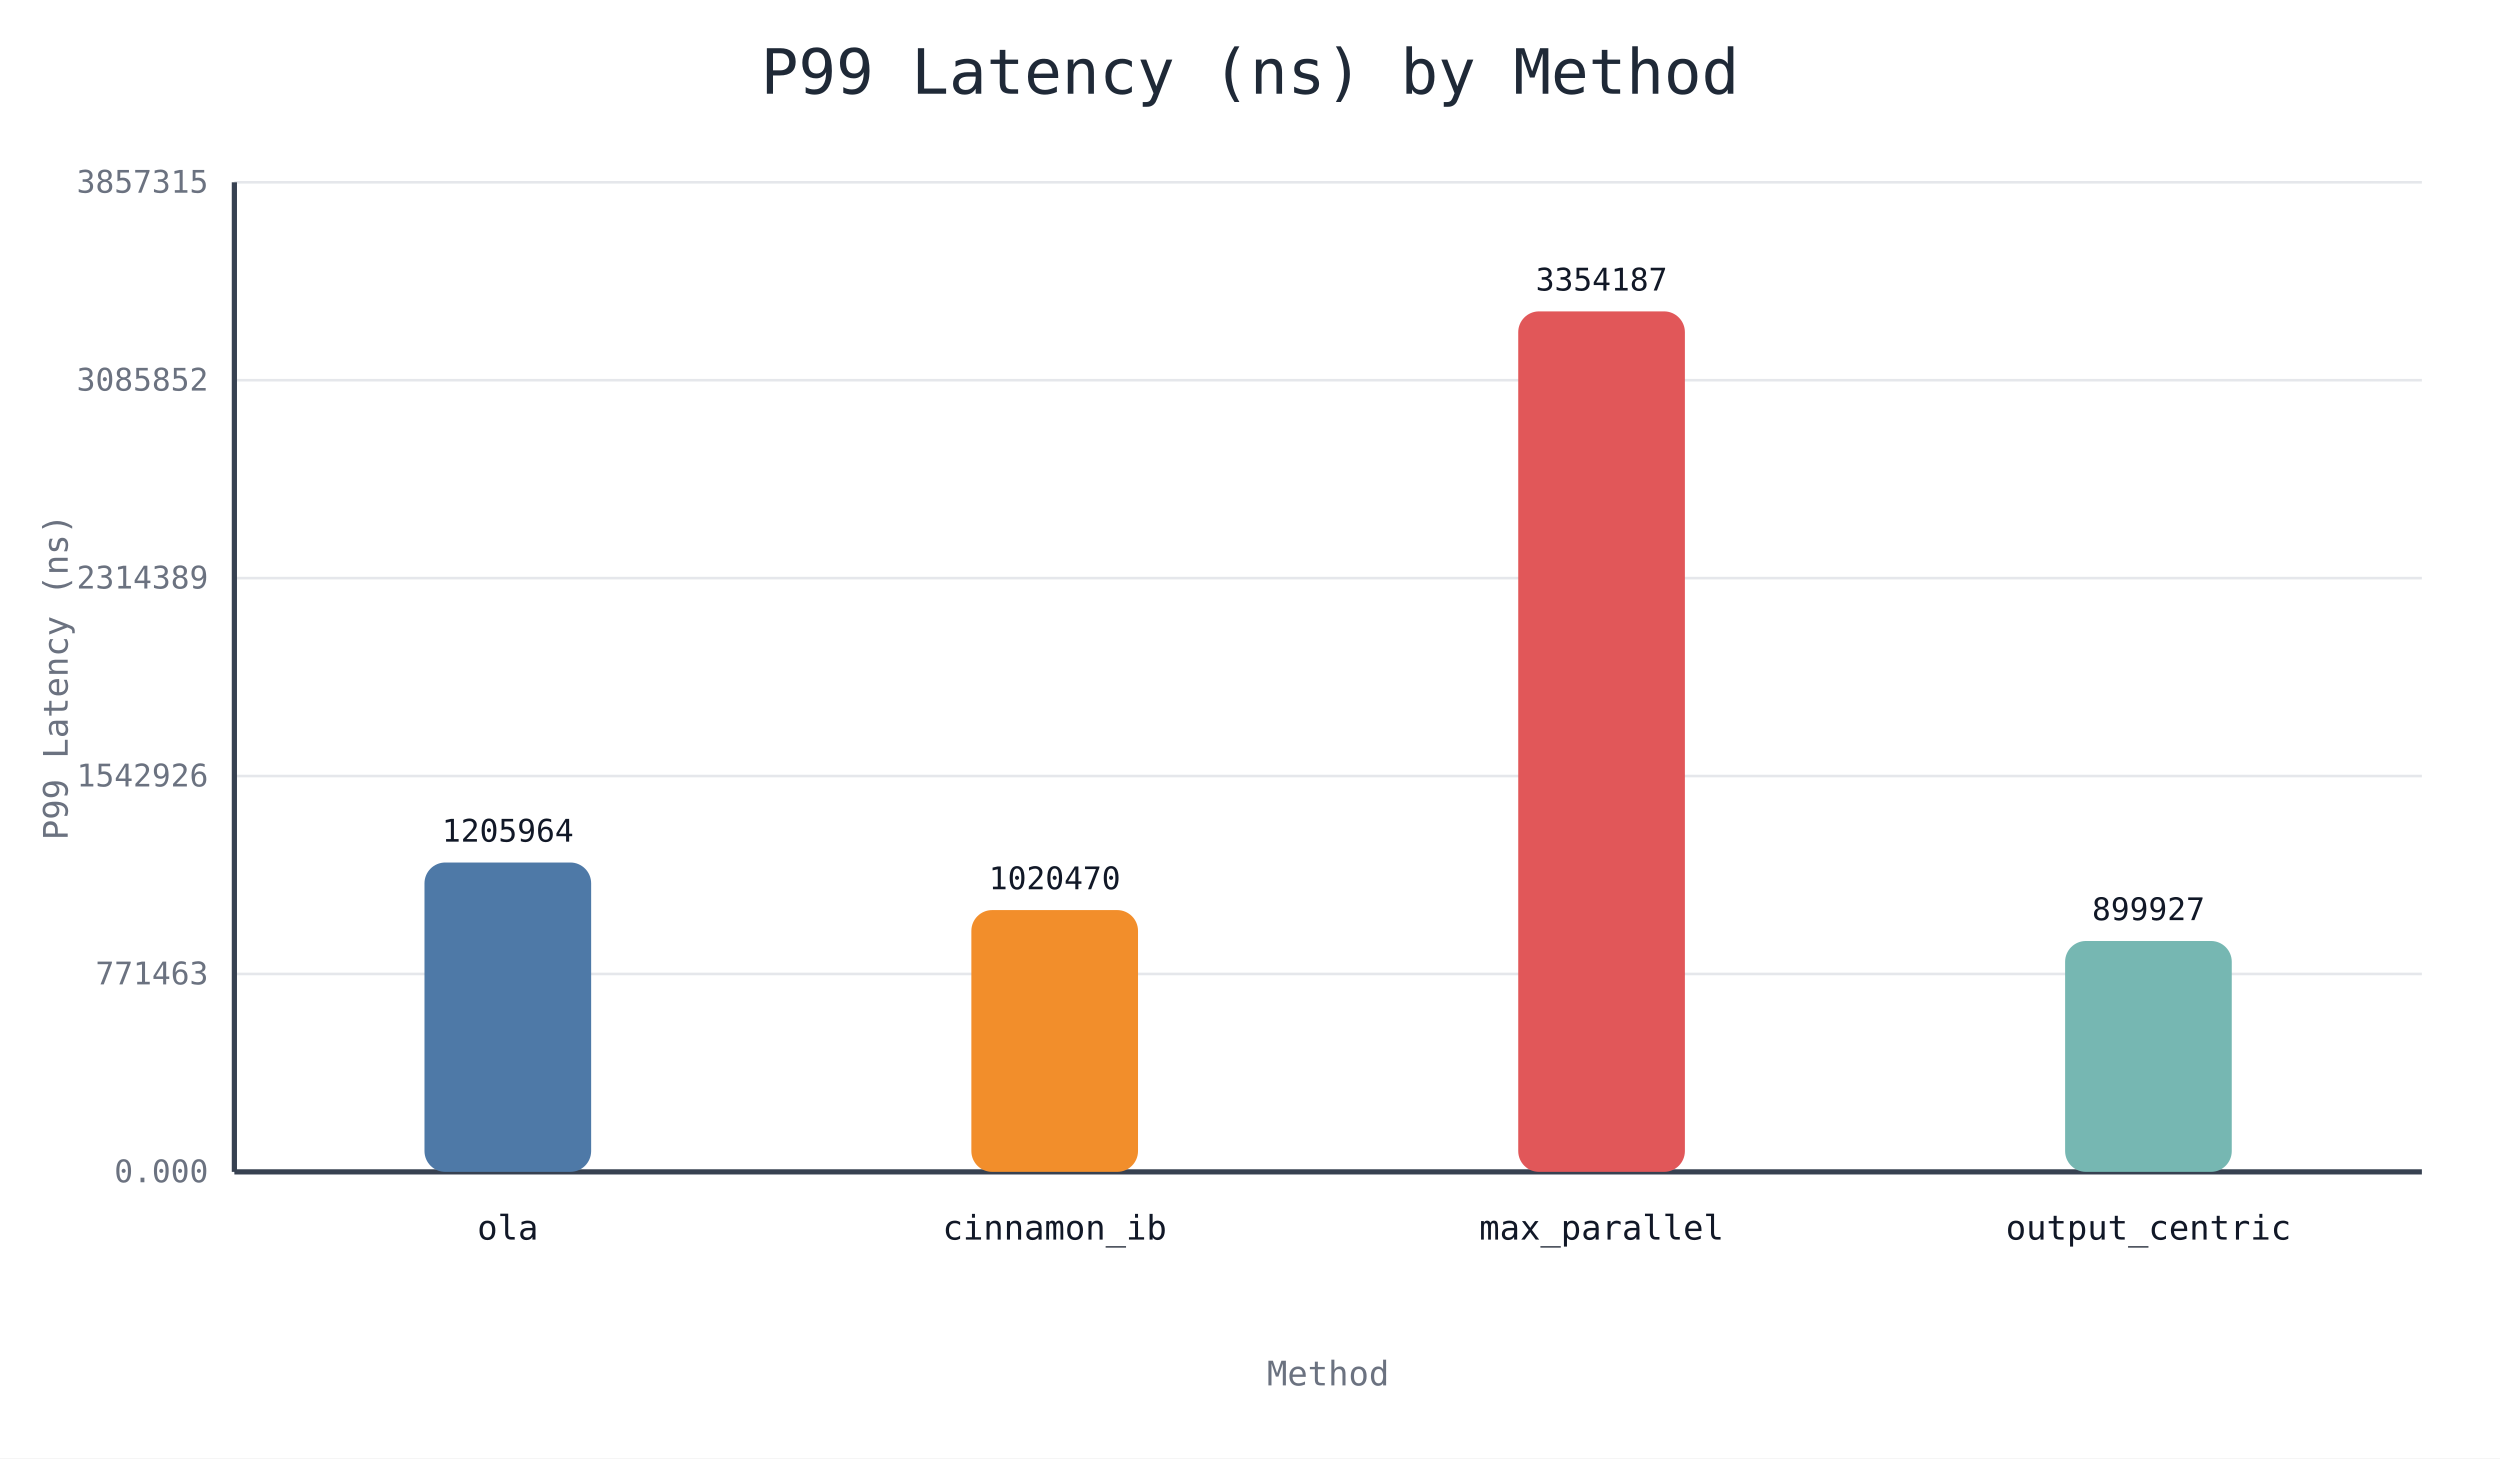
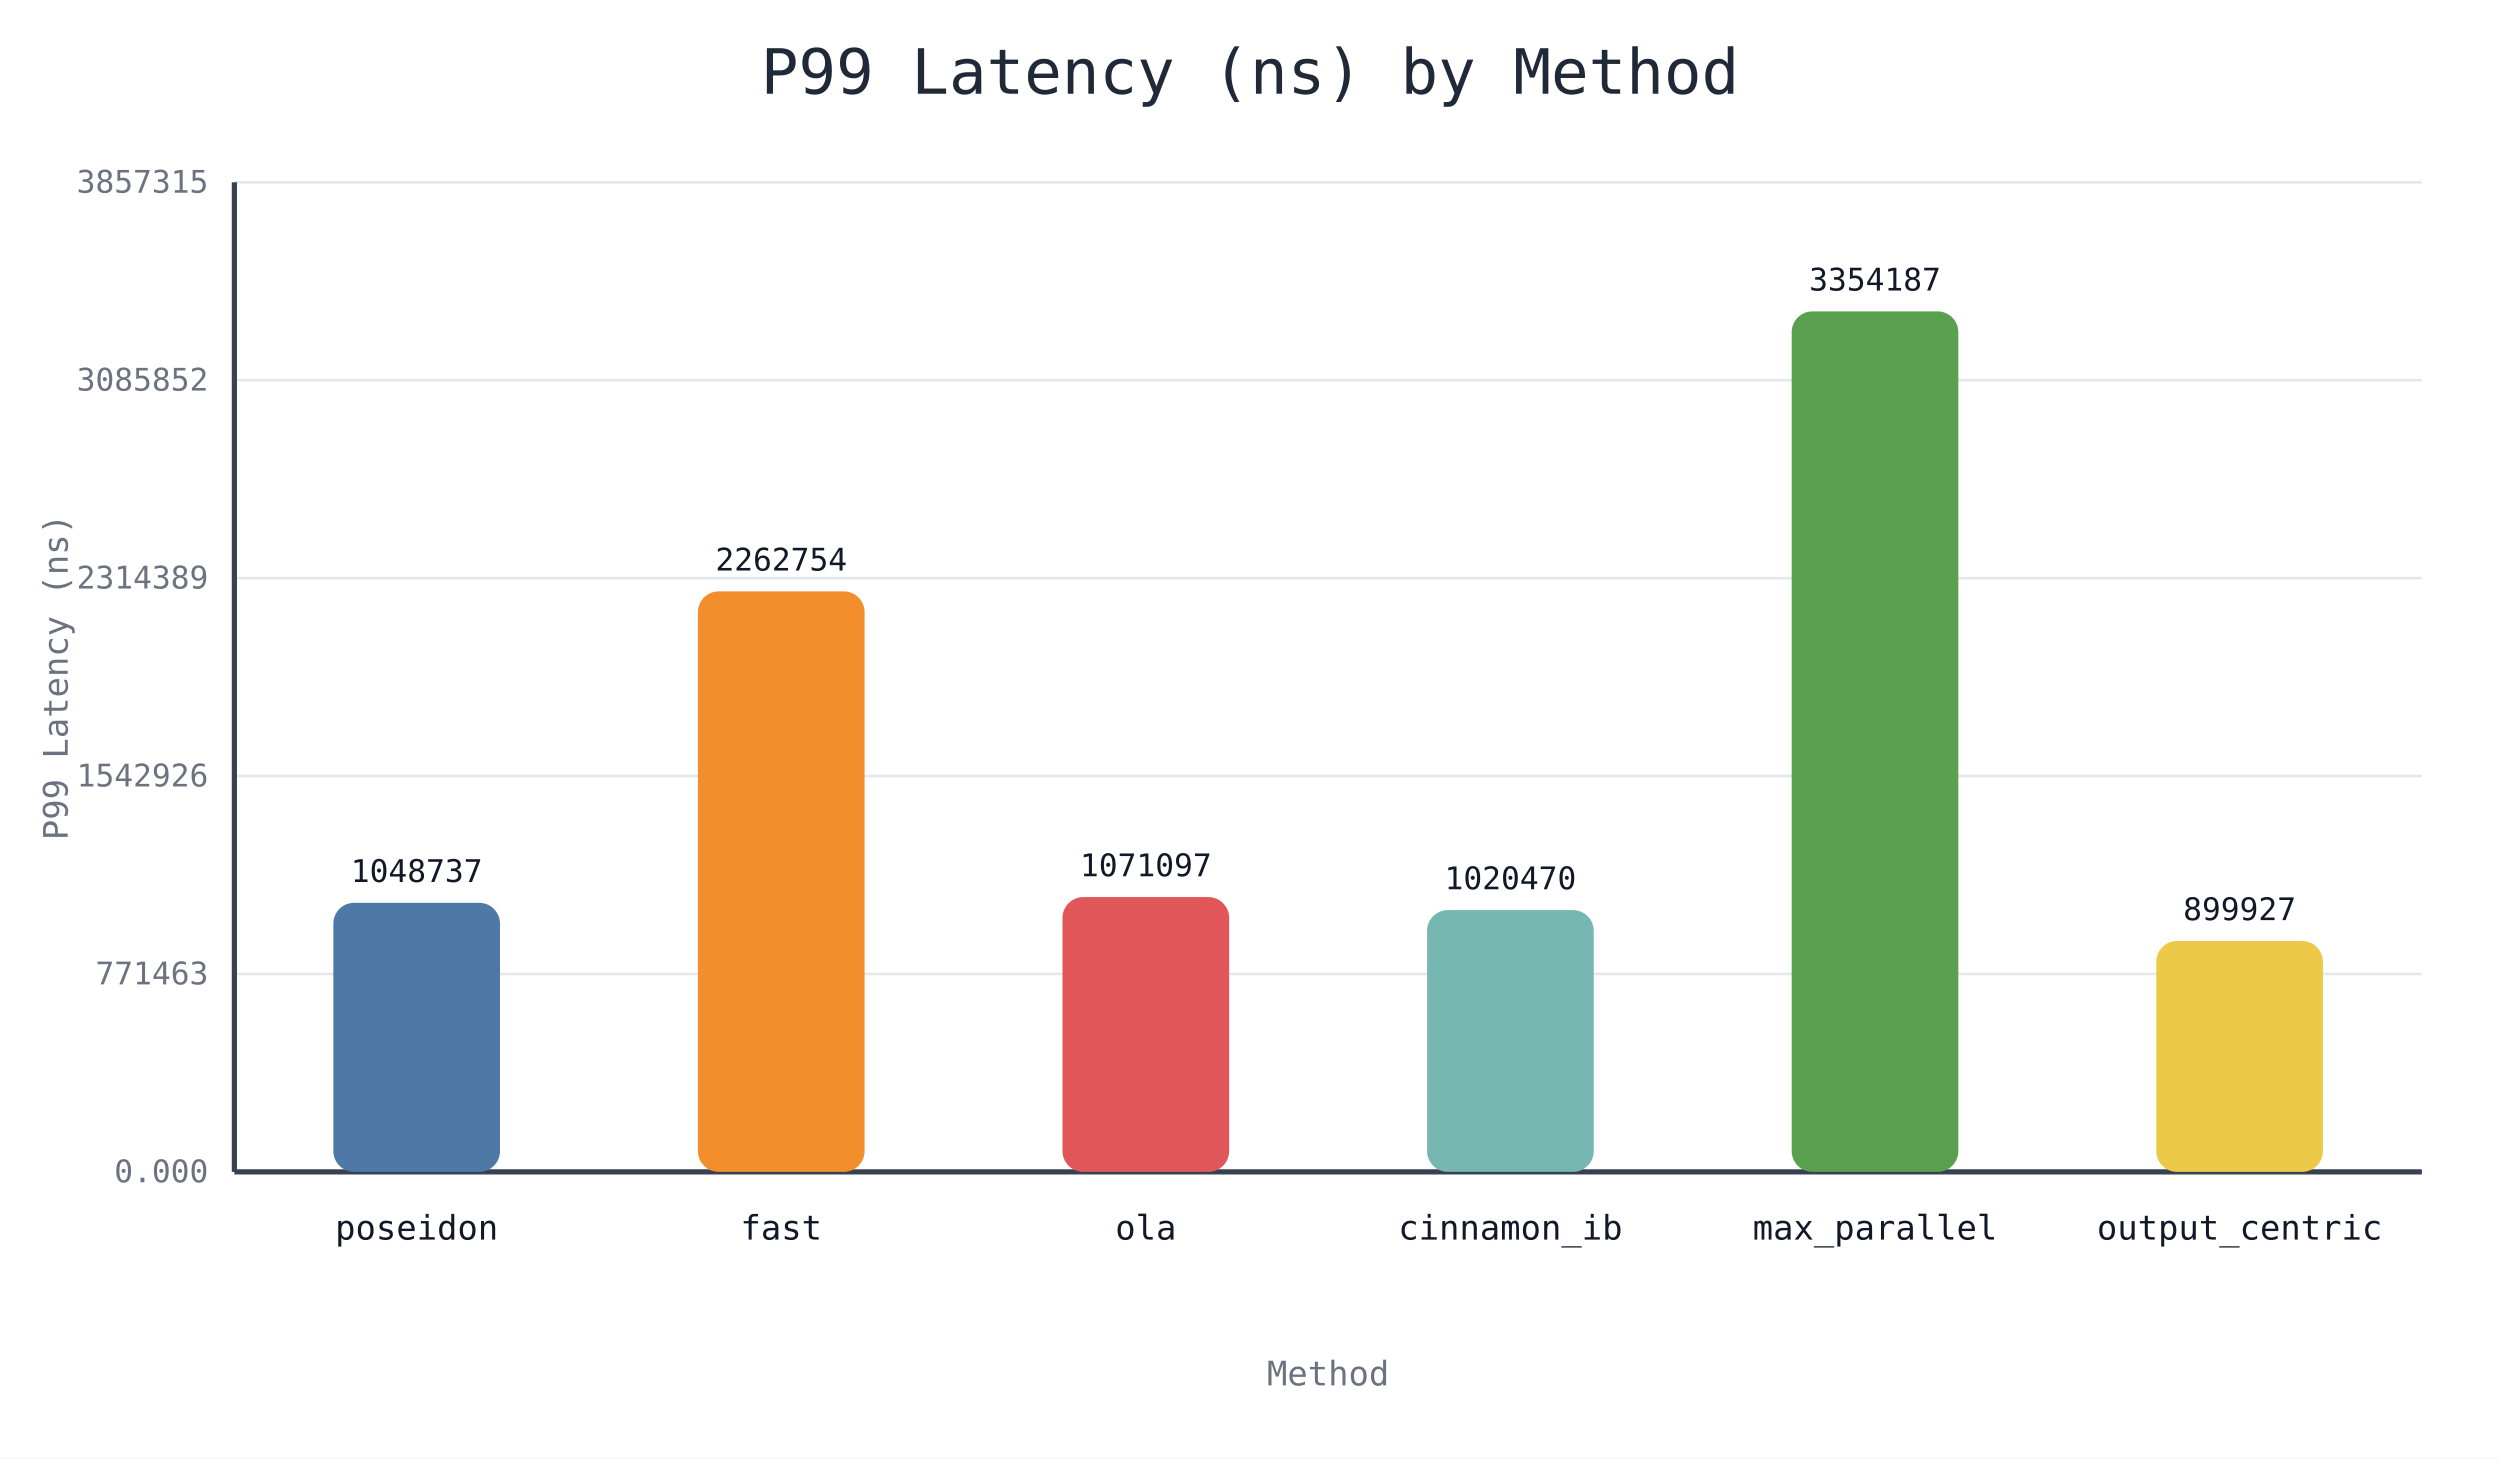
<svg xmlns="http://www.w3.org/2000/svg" width="960" height="560" viewBox="0 0 960 560">
  <rect x="0" y="0" width="100%" height="100%" fill="#ffffff" />
  <text x="480.0" y="36" text-anchor="middle" font-size="24" font-family="Maple Mono, Cascadia Code, monospace" fill="#1f2937">P99 Latency (ns) by Method</text>
  <line x1="90" y1="450.00" x2="930" y2="450.00" stroke="#e5e7eb" stroke-width="1" />
  <text x="80" y="454.00" text-anchor="end" font-size="12" font-family="Maple Mono, Cascadia Code, monospace" fill="#6b7280">0.000</text>
  <line x1="90" y1="374.00" x2="930" y2="374.00" stroke="#e5e7eb" stroke-width="1" />
  <text x="80" y="378.00" text-anchor="end" font-size="12" font-family="Maple Mono, Cascadia Code, monospace" fill="#6b7280">771463</text>
  <line x1="90" y1="298.00" x2="930" y2="298.00" stroke="#e5e7eb" stroke-width="1" />
  <text x="80" y="302.00" text-anchor="end" font-size="12" font-family="Maple Mono, Cascadia Code, monospace" fill="#6b7280">1542926</text>
  <line x1="90" y1="222.00" x2="930" y2="222.00" stroke="#e5e7eb" stroke-width="1" />
  <text x="80" y="226.00" text-anchor="end" font-size="12" font-family="Maple Mono, Cascadia Code, monospace" fill="#6b7280">2314389</text>
  <line x1="90" y1="146.00" x2="930" y2="146.00" stroke="#e5e7eb" stroke-width="1" />
  <text x="80" y="150.00" text-anchor="end" font-size="12" font-family="Maple Mono, Cascadia Code, monospace" fill="#6b7280">3085852</text>
  <line x1="90" y1="70.00" x2="930" y2="70.00" stroke="#e5e7eb" stroke-width="1" />
  <text x="80" y="74.00" text-anchor="end" font-size="12" font-family="Maple Mono, Cascadia Code, monospace" fill="#6b7280">3857315</text>
  <line x1="90" y1="450" x2="930" y2="450" stroke="#374151" stroke-width="2" />
  <line x1="90" y1="70" x2="90" y2="450" stroke="#374151" stroke-width="2" />
-   <rect x="163.00" y="331.20" width="64.00" height="118.80" fill="#4E79A7" rx="8" ry="8" />
-   <text x="195.00" y="323.20" text-anchor="middle" font-size="12" font-family="Maple Mono, Cascadia Code, monospace" fill="#111827">1205964</text>
-   <text x="195.00" y="476.00" text-anchor="middle" font-size="13" font-family="Maple Mono, Cascadia Code, monospace" fill="#111827">ola</text>
-   <rect x="373.00" y="349.47" width="64.00" height="100.53" fill="#F28E2B" rx="8" ry="8" />
-   <text x="405.00" y="341.47" text-anchor="middle" font-size="12" font-family="Maple Mono, Cascadia Code, monospace" fill="#111827">1020470</text>
-   <text x="405.00" y="476.00" text-anchor="middle" font-size="13" font-family="Maple Mono, Cascadia Code, monospace" fill="#111827">cinnamon_ib</text>
-   <rect x="583.00" y="119.57" width="64.00" height="330.43" fill="#E15759" rx="8" ry="8" />
-   <text x="615.00" y="111.57" text-anchor="middle" font-size="12" font-family="Maple Mono, Cascadia Code, monospace" fill="#111827">3354187</text>
-   <text x="615.00" y="476.00" text-anchor="middle" font-size="13" font-family="Maple Mono, Cascadia Code, monospace" fill="#111827">max_parallel</text>
-   <rect x="793.00" y="361.34" width="64.00" height="88.66" fill="#76B7B2" rx="8" ry="8" />
-   <text x="825.00" y="353.34" text-anchor="middle" font-size="12" font-family="Maple Mono, Cascadia Code, monospace" fill="#111827">899927</text>
-   <text x="825.00" y="476.00" text-anchor="middle" font-size="13" font-family="Maple Mono, Cascadia Code, monospace" fill="#111827">output_centric</text>
+   <rect x="128.00" y="346.68" width="64.00" height="103.32" fill="#4E79A7" rx="8" ry="8" />
+   <text x="160.00" y="338.68" text-anchor="middle" font-size="12" font-family="Maple Mono, Cascadia Code, monospace" fill="#111827">1048737</text>
+   <text x="160.00" y="476.00" text-anchor="middle" font-size="13" font-family="Maple Mono, Cascadia Code, monospace" fill="#111827">poseidon</text>
+   <rect x="268.00" y="227.09" width="64.00" height="222.91" fill="#F28E2B" rx="8" ry="8" />
+   <text x="300.00" y="219.09" text-anchor="middle" font-size="12" font-family="Maple Mono, Cascadia Code, monospace" fill="#111827">2262754</text>
+   <text x="300.00" y="476.00" text-anchor="middle" font-size="13" font-family="Maple Mono, Cascadia Code, monospace" fill="#111827">fast</text>
+   <rect x="408.00" y="344.48" width="64.00" height="105.52" fill="#E15759" rx="8" ry="8" />
+   <text x="440.00" y="336.48" text-anchor="middle" font-size="12" font-family="Maple Mono, Cascadia Code, monospace" fill="#111827">1071097</text>
+   <text x="440.00" y="476.00" text-anchor="middle" font-size="13" font-family="Maple Mono, Cascadia Code, monospace" fill="#111827">ola</text>
+   <rect x="548.00" y="349.47" width="64.00" height="100.53" fill="#76B7B2" rx="8" ry="8" />
+   <text x="580.00" y="341.47" text-anchor="middle" font-size="12" font-family="Maple Mono, Cascadia Code, monospace" fill="#111827">1020470</text>
+   <text x="580.00" y="476.00" text-anchor="middle" font-size="13" font-family="Maple Mono, Cascadia Code, monospace" fill="#111827">cinnamon_ib</text>
+   <rect x="688.00" y="119.57" width="64.00" height="330.43" fill="#59A14F" rx="8" ry="8" />
+   <text x="720.00" y="111.57" text-anchor="middle" font-size="12" font-family="Maple Mono, Cascadia Code, monospace" fill="#111827">3354187</text>
+   <text x="720.00" y="476.00" text-anchor="middle" font-size="13" font-family="Maple Mono, Cascadia Code, monospace" fill="#111827">max_parallel</text>
+   <rect x="828.00" y="361.34" width="64.00" height="88.66" fill="#EDC948" rx="8" ry="8" />
+   <text x="860.00" y="353.34" text-anchor="middle" font-size="12" font-family="Maple Mono, Cascadia Code, monospace" fill="#111827">899927</text>
+   <text x="860.00" y="476.00" text-anchor="middle" font-size="13" font-family="Maple Mono, Cascadia Code, monospace" fill="#111827">output_centric</text>
  <text x="510.00" y="532" text-anchor="middle" font-size="13" font-family="Maple Mono, Cascadia Code, monospace" fill="#6b7280">Method</text>
  <text x="26" y="260.00" text-anchor="middle" font-size="13" font-family="Maple Mono, Cascadia Code, monospace" fill="#6b7280" transform="rotate(-90 26 260.00)">P99 Latency (ns)</text>
</svg>
